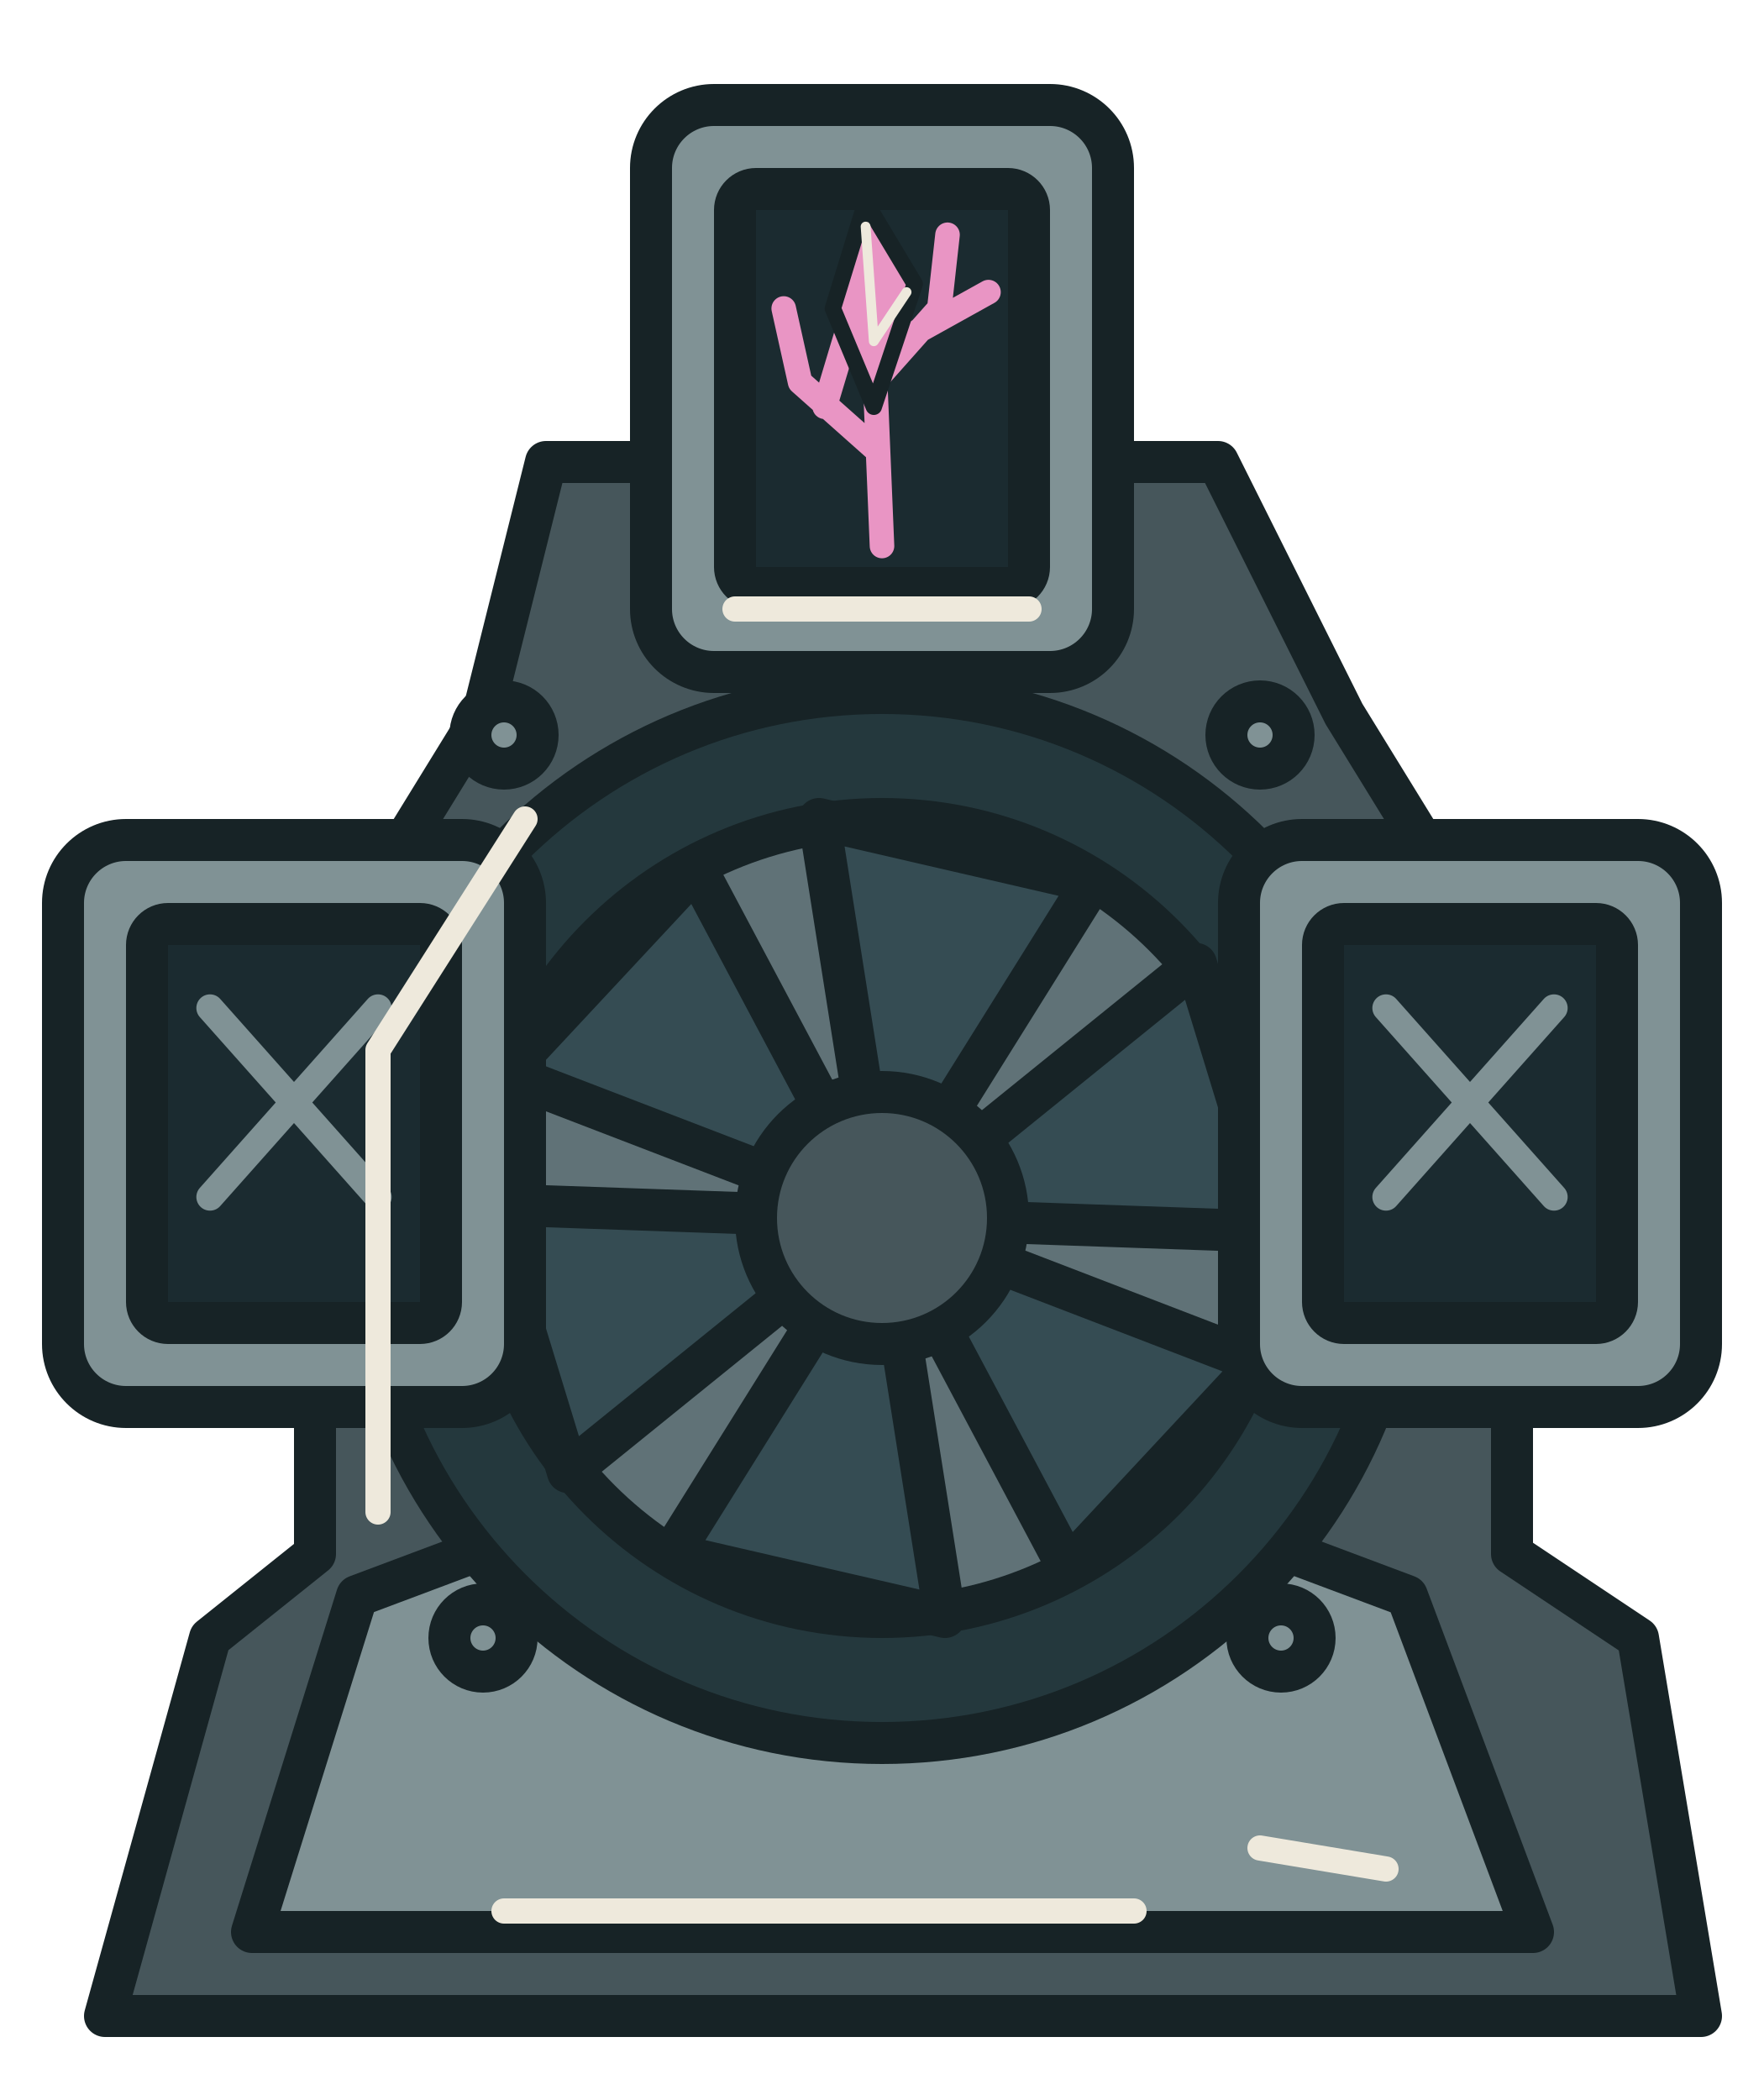
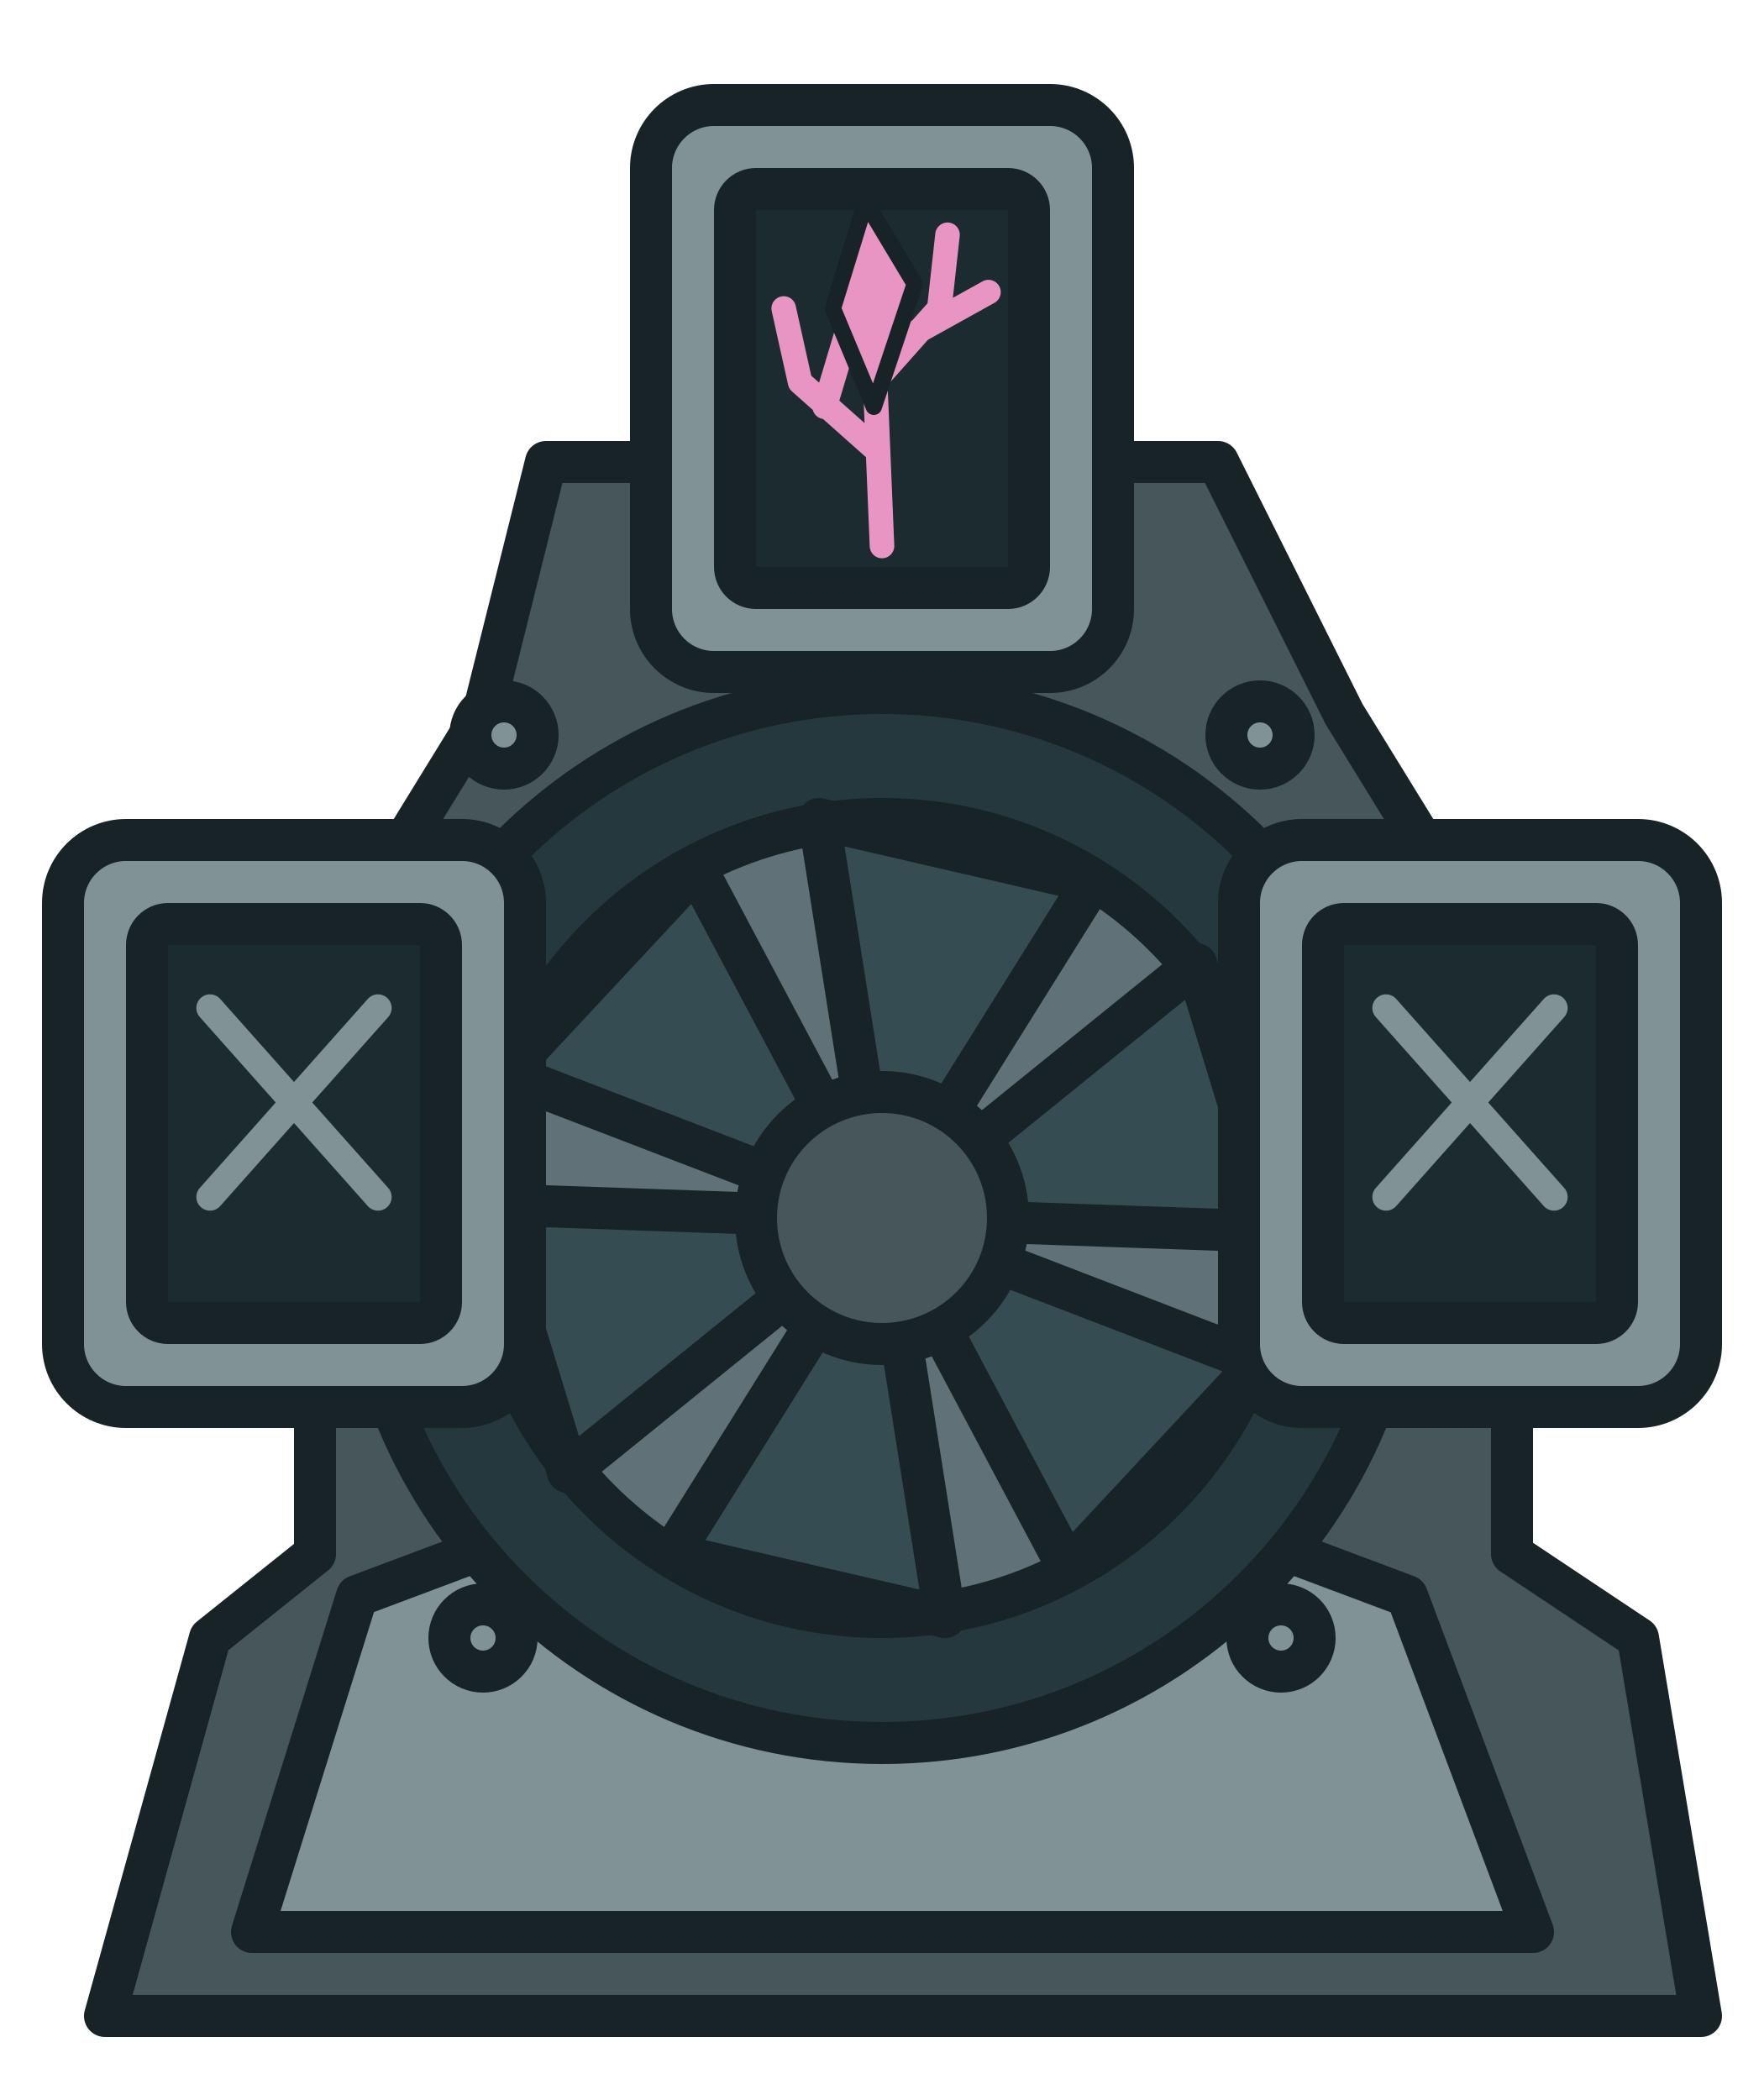
<svg xmlns="http://www.w3.org/2000/svg" width="84" height="100" viewBox="0 0 84 100">
  <g stroke-linejoin="round" stroke-linecap="round">
    <path d="M5 96L10 78L15 74V47L23 34L26 22H58L64 34L72 47V74L78 78L81 96Z" fill="#46565b" stroke="#172326" stroke-width="2" />
    <path d="M12 92L17 76L25 73H59L67 76L73 92Z" fill="#809295" stroke="#172326" stroke-width="2" />
    <circle cx="42" cy="58" r="25" fill="#24383d" stroke="#172326" stroke-width="2" />
    <circle cx="42" cy="58" r="19" fill="#607277" stroke="#172326" stroke-width="2" />
    <g transform="rotate(0 42 58)">
      <path d="M42 58L39 39L52 42Z" fill="#354c53" stroke="#172326" stroke-width="2" />
    </g>
    <g transform="rotate(60 42 58)">
      <path d="M42 58L39 39L52 42Z" fill="#354c53" stroke="#172326" stroke-width="2" />
    </g>
    <g transform="rotate(120 42 58)">
      <path d="M42 58L39 39L52 42Z" fill="#354c53" stroke="#172326" stroke-width="2" />
    </g>
    <g transform="rotate(180 42 58)">
      <path d="M42 58L39 39L52 42Z" fill="#354c53" stroke="#172326" stroke-width="2" />
    </g>
    <g transform="rotate(240 42 58)">
      <path d="M42 58L39 39L52 42Z" fill="#354c53" stroke="#172326" stroke-width="2" />
    </g>
    <g transform="rotate(300 42 58)">
      <path d="M42 58L39 39L52 42Z" fill="#354c53" stroke="#172326" stroke-width="2" />
    </g>
    <circle cx="42" cy="58" r="6" fill="#46565b" stroke="#172326" stroke-width="2" />
    <rect x="31" y="5" width="22" height="27" rx="3" fill="#809295" stroke="#172326" stroke-width="2" />
    <rect x="35" y="9" width="14" height="19" rx="1" fill="#1b2b30" stroke="#172326" stroke-width="2" />
    <g transform="translate(42 26) scale(0.39)">
      <path d="M0 0L-1-24M-1-12L-10-20L-12-29M-1-20L7-29L8-38M-7-17L-4-27M4-26L13-31" fill="none" stroke="#e995c4" stroke-width="3" />
      <path d="M-1-17L-6-29L-2-42L4-32Z" fill="#e995c4" stroke="#172326" stroke-width="2" />
-       <path d="M-2-39L-1-25L3-31" fill="none" stroke="#eee9dc" stroke-width="1.2" />
    </g>
-     <path d="M35 29H49" fill="none" stroke="#eee9dc" stroke-width="1.2" />
    <rect x="3" y="40" width="22" height="27" rx="3" fill="#809295" stroke="#172326" stroke-width="2" />
    <rect x="7" y="44" width="14" height="19" rx="1" fill="#1b2b30" stroke="#172326" stroke-width="2" />
    <path d="M10 48L18 57M18 48L10 57" fill="none" stroke="#809295" stroke-width="1.3" />
    <rect x="59" y="40" width="22" height="27" rx="3" fill="#809295" stroke="#172326" stroke-width="2" />
    <rect x="63" y="44" width="14" height="19" rx="1" fill="#1b2b30" stroke="#172326" stroke-width="2" />
    <path d="M66 48L74 57M74 48L66 57" fill="none" stroke="#809295" stroke-width="1.3" />
    <circle cx="23" cy="78" r="1.6" fill="#809295" stroke="#172326" stroke-width="2" />
    <circle cx="61" cy="78" r="1.6" fill="#809295" stroke="#172326" stroke-width="2" />
    <circle cx="24" cy="35" r="1.6" fill="#809295" stroke="#172326" stroke-width="2" />
    <circle cx="60" cy="35" r="1.6" fill="#809295" stroke="#172326" stroke-width="2" />
-     <path d="M18 72L18 50L25 39M60 88L66 89M24 91H54" fill="none" stroke="#eee9dc" stroke-width="1.2" />
  </g>
</svg>
